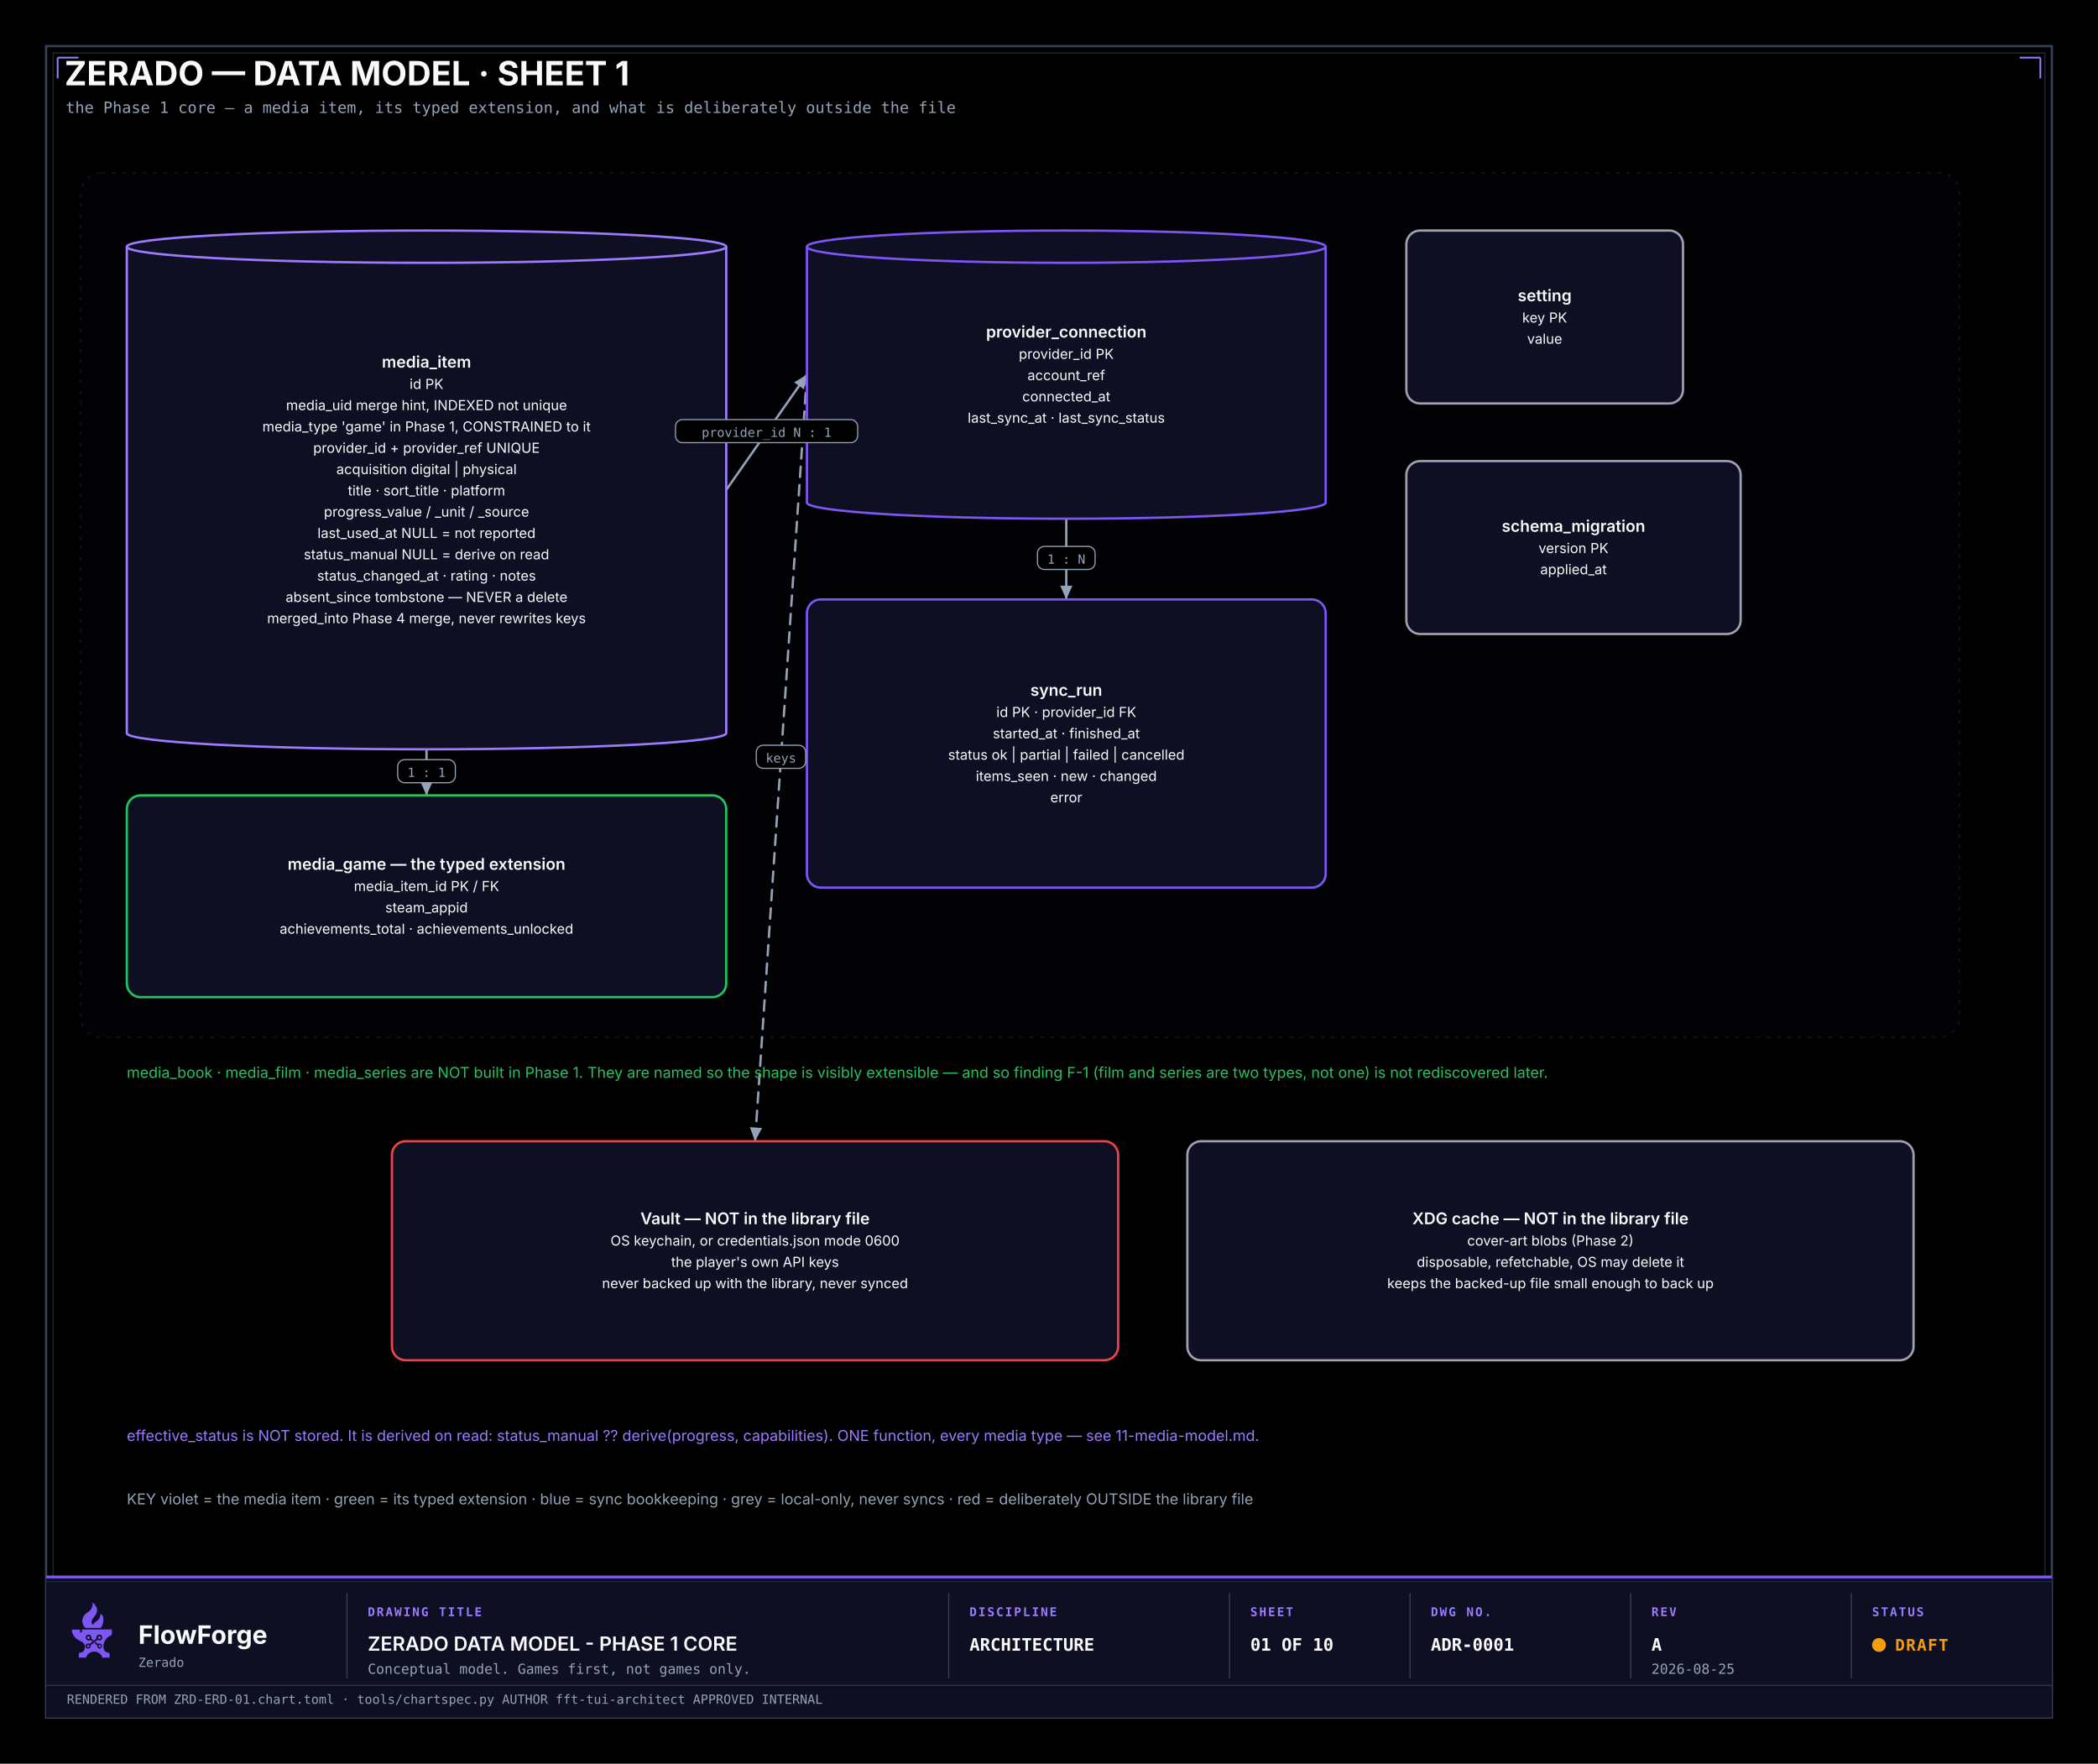
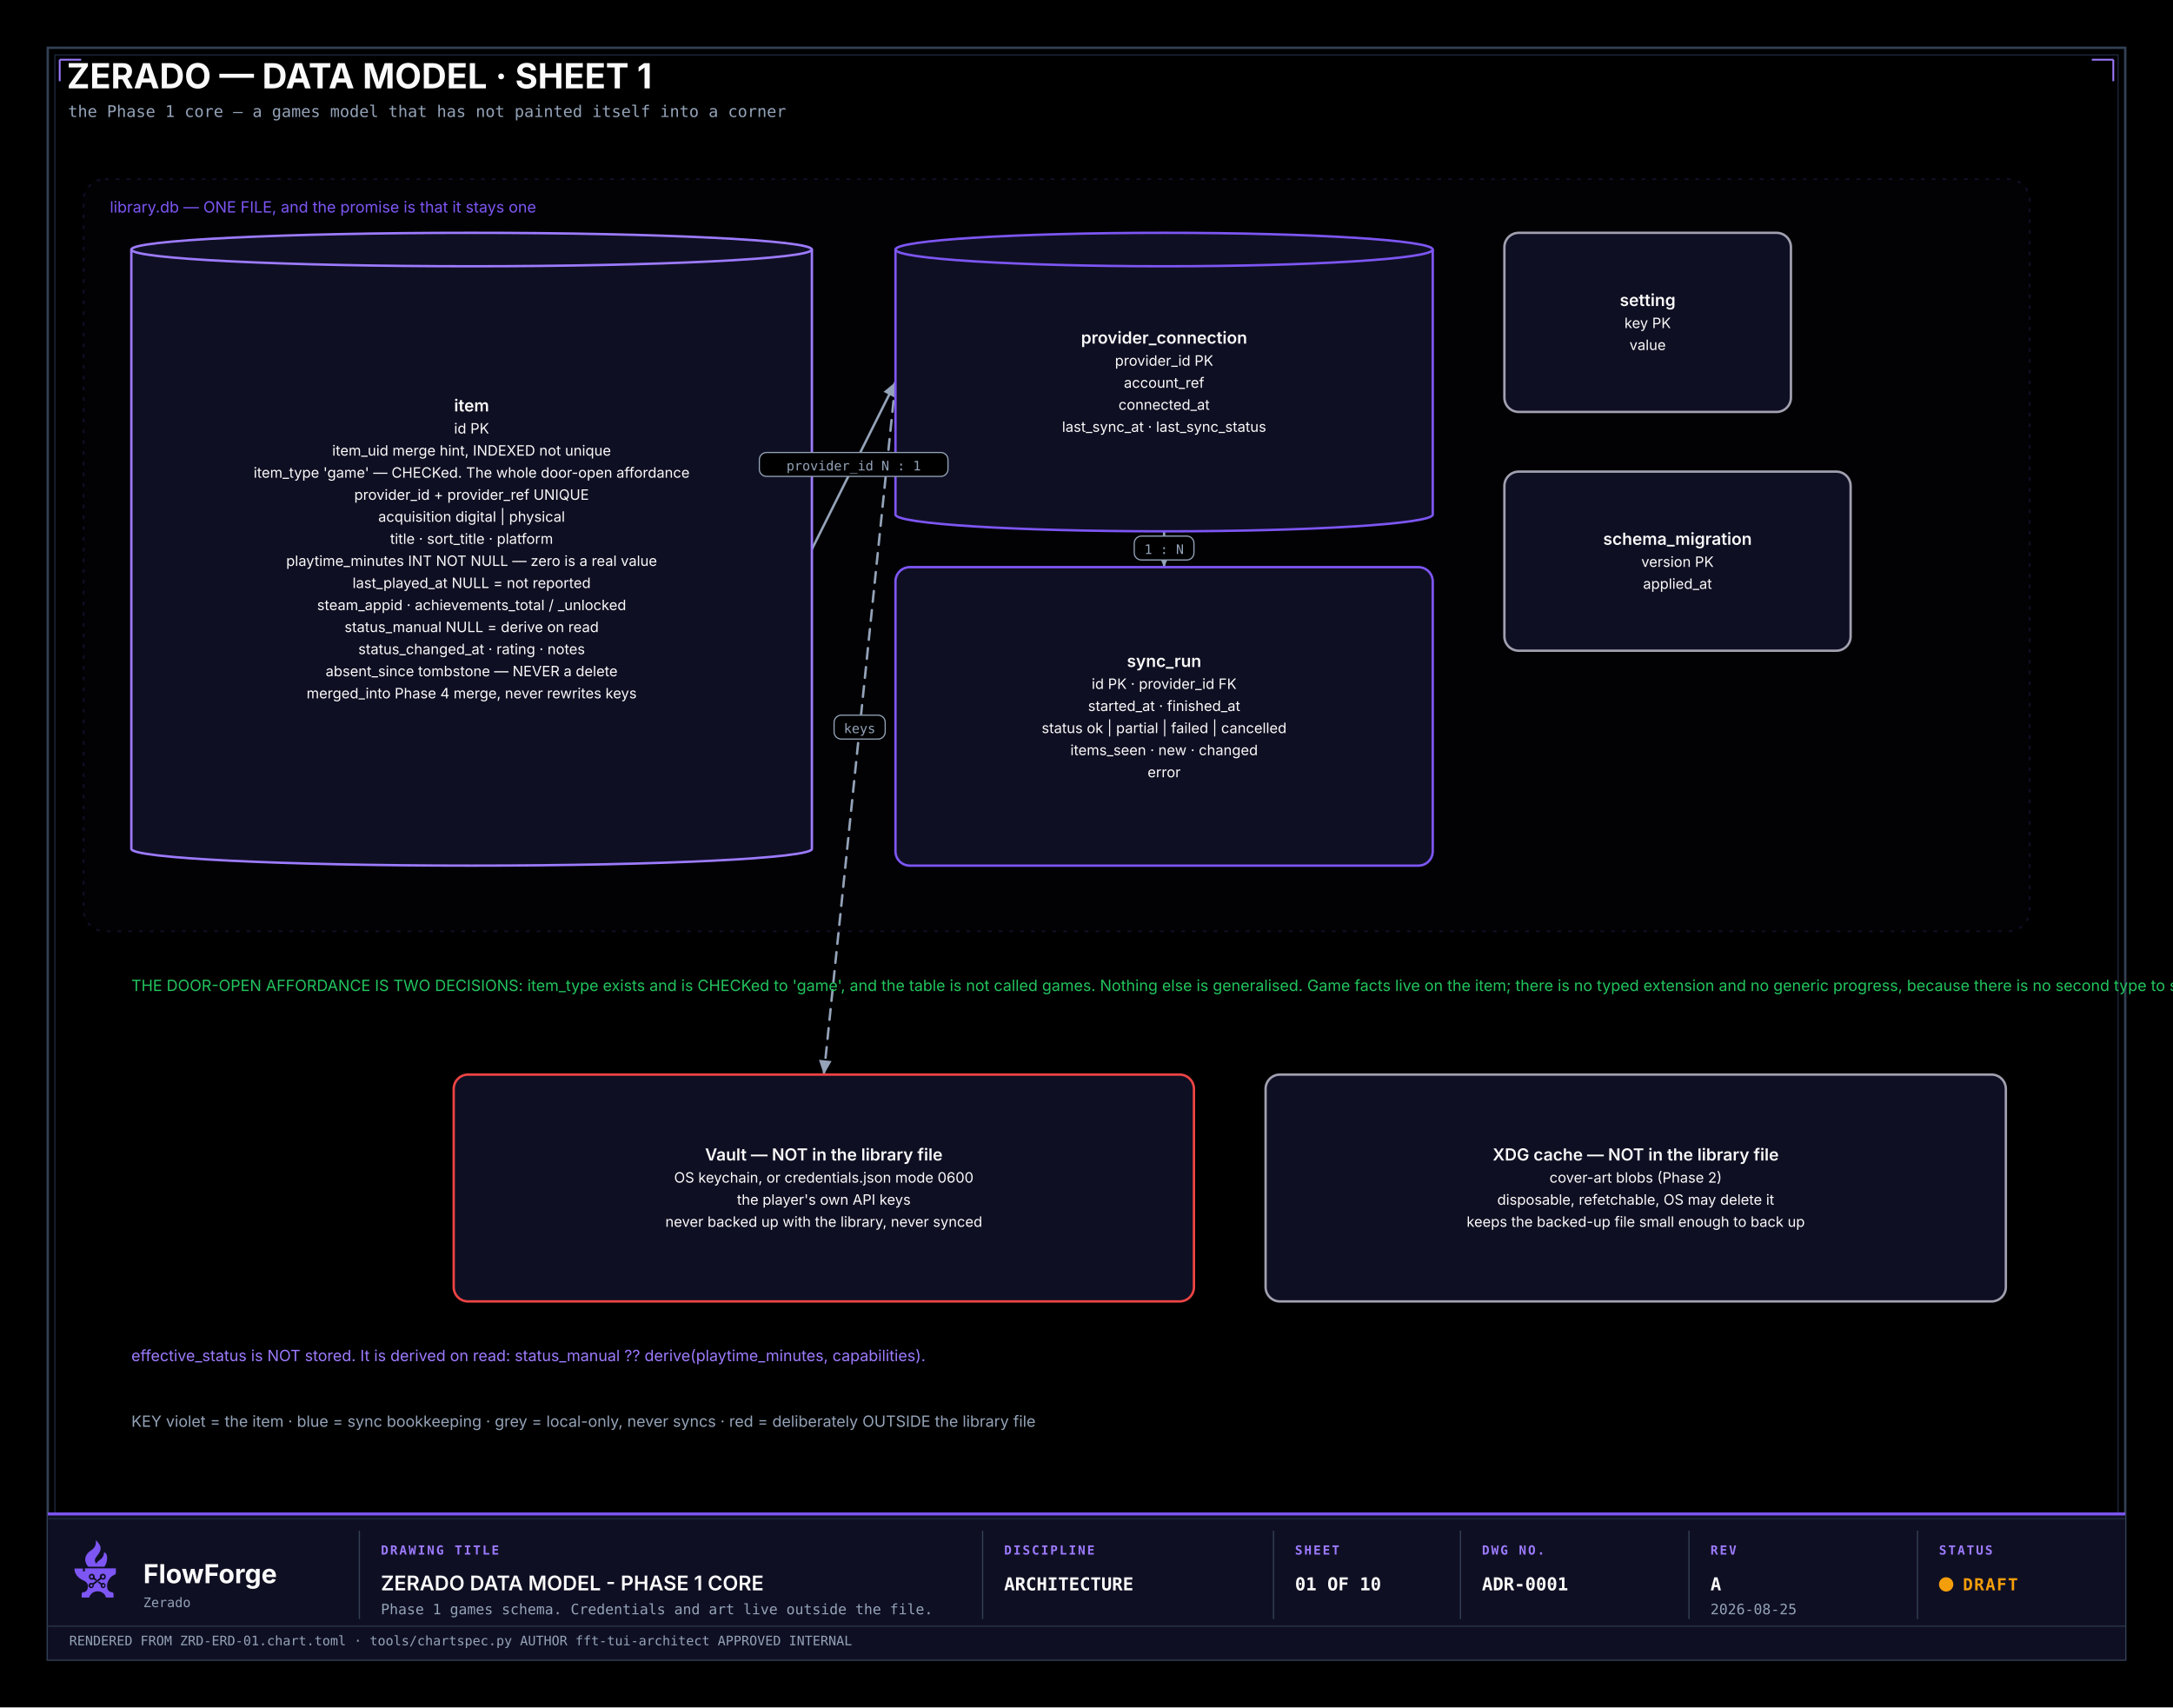
- <svg xmlns="http://www.w3.org/2000/svg" width="1820" height="1530" viewBox="0 0 1820 1530" font-family="'Segoe UI', 'Helvetica Neue', Inter, Arial, sans-serif">
-   <rect x="0" y="0" width="1820" height="1530" fill="#000000" />
-   <rect x="40" y="40" width="1740" height="1450" fill="none" stroke="#334155" stroke-width="2" />
-   <rect x="46" y="46" width="1728" height="1438" fill="none" stroke="#1E293B" stroke-width="1" />
+ <svg xmlns="http://www.w3.org/2000/svg" width="1820" height="1430" viewBox="0 0 1820 1430" font-family="'Segoe UI', 'Helvetica Neue', Inter, Arial, sans-serif">
+   <rect x="0" y="0" width="1820" height="1430" fill="#000000" />
+   <rect x="40" y="40" width="1740" height="1350" fill="none" stroke="#334155" stroke-width="2" />
+   <rect x="46" y="46" width="1728" height="1338" fill="none" stroke="#1E293B" stroke-width="1" />
  <line x1="50" y1="50" x2="68" y2="50" stroke="#9D7BFF" stroke-width="1.5" />
  <line x1="50" y1="50" x2="50" y2="68" stroke="#9D7BFF" stroke-width="1.5" />
  <line x1="1770" y1="50" x2="1752" y2="50" stroke="#9D7BFF" stroke-width="1.5" />
  <line x1="1770" y1="50" x2="1770" y2="68" stroke="#9D7BFF" stroke-width="1.5" />
-   <line x1="50" y1="1480" x2="68" y2="1480" stroke="#9D7BFF" stroke-width="1.5" />
-   <line x1="50" y1="1480" x2="50" y2="1462" stroke="#9D7BFF" stroke-width="1.5" />
-   <line x1="1770" y1="1480" x2="1752" y2="1480" stroke="#9D7BFF" stroke-width="1.5" />
-   <line x1="1770" y1="1480" x2="1770" y2="1462" stroke="#9D7BFF" stroke-width="1.5" />
+   <line x1="50" y1="1380" x2="68" y2="1380" stroke="#9D7BFF" stroke-width="1.5" />
+   <line x1="50" y1="1380" x2="50" y2="1362" stroke="#9D7BFF" stroke-width="1.5" />
+   <line x1="1770" y1="1380" x2="1752" y2="1380" stroke="#9D7BFF" stroke-width="1.5" />
+   <line x1="1770" y1="1380" x2="1770" y2="1362" stroke="#9D7BFF" stroke-width="1.5" />
  <text x="56" y="74" font-family="'Segoe UI', 'Helvetica Neue', Inter, Arial, sans-serif" font-size="29" font-weight="700" fill="#FAFAFA">ZERADO — DATA MODEL  ·  SHEET 1</text>
-   <text x="57" y="98" font-family="ui-monospace, 'Cascadia Code', 'JetBrains Mono', monospace" font-size="13.5" fill="#94A3B8">the Phase 1 core — a media item, its typed extension, and what is deliberately outside the file</text>
-   <rect x="70.0" y="150.0" width="1630.0" height="750.0" rx="18" fill="#0F0F23" opacity="0.16" stroke="#7D56F4" stroke-width="1.5" stroke-dasharray="3 6" />
-   <polyline points="370.0,650.0 370.0,690.0" fill="none" stroke="#94A3B8" stroke-width="2.0" stroke-linejoin="round" stroke-linecap="round" />
-   <polygon points="370.0,690.0 364.7,678.1 375.3,678.1" fill="#94A3B8" />
-   <polyline points="630.0,425.0 700.0,325.0" fill="none" stroke="#94A3B8" stroke-width="2.0" stroke-linejoin="round" stroke-linecap="round" />
-   <polygon points="700.0,325.0 697.5,337.8 688.9,331.7" fill="#94A3B8" />
-   <polyline points="925.0,450.0 925.0,520.0" fill="none" stroke="#94A3B8" stroke-width="2.0" stroke-linejoin="round" stroke-linecap="round" />
-   <polygon points="925.0,520.0 919.7,508.1 930.3,508.1" fill="#94A3B8" />
-   <polyline points="700.0,325.0 655.0,990.0" fill="none" stroke="#94A3B8" stroke-width="2.0" stroke-dasharray="9 7" stroke-linejoin="round" stroke-linecap="round" />
-   <polygon points="655.0,990.0 650.5,977.8 661.1,978.5" fill="#94A3B8" />
-   <path d="M110.0,214.0 A260.0,14 0 0 1 630.0,214.0 L630.0,636.0 A260.0,14 0 0 1 110.0,636.0 Z" fill="#0F0F23" stroke="#9D7BFF" stroke-width="2.0" />
-   <path d="M110.0,214.0 A260.0,14 0 0 0 630.0,214.0" fill="none" stroke="#9D7BFF" stroke-width="2.0" />
-   <text x="370.0" y="318.9" font-family="'Segoe UI', 'Helvetica Neue', Inter, Arial, sans-serif" font-size="14" fill="#FAFAFA" text-anchor="middle" font-weight="600">media_item</text>
-   <text x="370.0" y="337.4" font-family="'Segoe UI', 'Helvetica Neue', Inter, Arial, sans-serif" font-size="12" fill="#FAFAFA" text-anchor="middle" font-weight="400">id                    PK</text>
-   <text x="370.0" y="355.8" font-family="'Segoe UI', 'Helvetica Neue', Inter, Arial, sans-serif" font-size="12" fill="#FAFAFA" text-anchor="middle" font-weight="400">media_uid             merge hint, INDEXED not unique</text>
-   <text x="370.0" y="374.3" font-family="'Segoe UI', 'Helvetica Neue', Inter, Arial, sans-serif" font-size="12" fill="#FAFAFA" text-anchor="middle" font-weight="400">media_type            'game' in Phase 1, CONSTRAINED to it</text>
-   <text x="370.0" y="392.8" font-family="'Segoe UI', 'Helvetica Neue', Inter, Arial, sans-serif" font-size="12" fill="#FAFAFA" text-anchor="middle" font-weight="400">provider_id + provider_ref      UNIQUE</text>
-   <text x="370.0" y="411.3" font-family="'Segoe UI', 'Helvetica Neue', Inter, Arial, sans-serif" font-size="12" fill="#FAFAFA" text-anchor="middle" font-weight="400">acquisition           digital | physical</text>
-   <text x="370.0" y="429.8" font-family="'Segoe UI', 'Helvetica Neue', Inter, Arial, sans-serif" font-size="12" fill="#FAFAFA" text-anchor="middle" font-weight="400">title · sort_title · platform</text>
-   <text x="370.0" y="448.2" font-family="'Segoe UI', 'Helvetica Neue', Inter, Arial, sans-serif" font-size="12" fill="#FAFAFA" text-anchor="middle" font-weight="400">progress_value / _unit / _source</text>
-   <text x="370.0" y="466.7" font-family="'Segoe UI', 'Helvetica Neue', Inter, Arial, sans-serif" font-size="12" fill="#FAFAFA" text-anchor="middle" font-weight="400">last_used_at          NULL = not reported</text>
-   <text x="370.0" y="485.2" font-family="'Segoe UI', 'Helvetica Neue', Inter, Arial, sans-serif" font-size="12" fill="#FAFAFA" text-anchor="middle" font-weight="400">status_manual         NULL = derive on read</text>
-   <text x="370.0" y="503.7" font-family="'Segoe UI', 'Helvetica Neue', Inter, Arial, sans-serif" font-size="12" fill="#FAFAFA" text-anchor="middle" font-weight="400">status_changed_at · rating · notes</text>
-   <text x="370.0" y="522.2" font-family="'Segoe UI', 'Helvetica Neue', Inter, Arial, sans-serif" font-size="12" fill="#FAFAFA" text-anchor="middle" font-weight="400">absent_since          tombstone — NEVER a delete</text>
-   <text x="370.0" y="540.6" font-family="'Segoe UI', 'Helvetica Neue', Inter, Arial, sans-serif" font-size="12" fill="#FAFAFA" text-anchor="middle" font-weight="400">merged_into           Phase 4 merge, never rewrites keys</text>
-   <rect x="110.0" y="690.0" width="520.0" height="175.0" rx="12" ry="12" fill="#0F0F23" stroke="#22C55E" stroke-width="2.0" />
-   <text x="370.0" y="754.5" font-family="'Segoe UI', 'Helvetica Neue', Inter, Arial, sans-serif" font-size="14" fill="#FAFAFA" text-anchor="middle" font-weight="600">media_game        — the typed extension</text>
-   <text x="370.0" y="773.0" font-family="'Segoe UI', 'Helvetica Neue', Inter, Arial, sans-serif" font-size="12" fill="#FAFAFA" text-anchor="middle" font-weight="400">media_item_id         PK / FK</text>
-   <text x="370.0" y="791.5" font-family="'Segoe UI', 'Helvetica Neue', Inter, Arial, sans-serif" font-size="12" fill="#FAFAFA" text-anchor="middle" font-weight="400">steam_appid</text>
-   <text x="370.0" y="810.0" font-family="'Segoe UI', 'Helvetica Neue', Inter, Arial, sans-serif" font-size="12" fill="#FAFAFA" text-anchor="middle" font-weight="400">achievements_total · achievements_unlocked</text>
-   <path d="M700.0,214.0 A225.0,14 0 0 1 1150.0,214.0 L1150.0,436.0 A225.0,14 0 0 1 700.0,436.0 Z" fill="#0F0F23" stroke="#7D56F4" stroke-width="2.0" />
-   <path d="M700.0,214.0 A225.0,14 0 0 0 1150.0,214.0" fill="none" stroke="#7D56F4" stroke-width="2.0" />
-   <text x="925.0" y="292.8" font-family="'Segoe UI', 'Helvetica Neue', Inter, Arial, sans-serif" font-size="14" fill="#FAFAFA" text-anchor="middle" font-weight="600">provider_connection</text>
-   <text x="925.0" y="311.3" font-family="'Segoe UI', 'Helvetica Neue', Inter, Arial, sans-serif" font-size="12" fill="#FAFAFA" text-anchor="middle" font-weight="400">provider_id           PK</text>
-   <text x="925.0" y="329.8" font-family="'Segoe UI', 'Helvetica Neue', Inter, Arial, sans-serif" font-size="12" fill="#FAFAFA" text-anchor="middle" font-weight="400">account_ref</text>
-   <text x="925.0" y="348.2" font-family="'Segoe UI', 'Helvetica Neue', Inter, Arial, sans-serif" font-size="12" fill="#FAFAFA" text-anchor="middle" font-weight="400">connected_at</text>
-   <text x="925.0" y="366.7" font-family="'Segoe UI', 'Helvetica Neue', Inter, Arial, sans-serif" font-size="12" fill="#FAFAFA" text-anchor="middle" font-weight="400">last_sync_at · last_sync_status</text>
-   <rect x="700.0" y="520.0" width="450.0" height="250.0" rx="12" ry="12" fill="#0F0F23" stroke="#7D56F4" stroke-width="2.0" />
-   <text x="925.0" y="603.6" font-family="'Segoe UI', 'Helvetica Neue', Inter, Arial, sans-serif" font-size="14" fill="#FAFAFA" text-anchor="middle" font-weight="600">sync_run</text>
-   <text x="925.0" y="622.0" font-family="'Segoe UI', 'Helvetica Neue', Inter, Arial, sans-serif" font-size="12" fill="#FAFAFA" text-anchor="middle" font-weight="400">id PK  ·  provider_id FK</text>
-   <text x="925.0" y="640.5" font-family="'Segoe UI', 'Helvetica Neue', Inter, Arial, sans-serif" font-size="12" fill="#FAFAFA" text-anchor="middle" font-weight="400">started_at · finished_at</text>
-   <text x="925.0" y="659.0" font-family="'Segoe UI', 'Helvetica Neue', Inter, Arial, sans-serif" font-size="12" fill="#FAFAFA" text-anchor="middle" font-weight="400">status  ok | partial | failed | cancelled</text>
-   <text x="925.0" y="677.5" font-family="'Segoe UI', 'Helvetica Neue', Inter, Arial, sans-serif" font-size="12" fill="#FAFAFA" text-anchor="middle" font-weight="400">items_seen · new · changed</text>
-   <text x="925.0" y="696.0" font-family="'Segoe UI', 'Helvetica Neue', Inter, Arial, sans-serif" font-size="12" fill="#FAFAFA" text-anchor="middle" font-weight="400">error</text>
-   <rect x="1220.0" y="200.0" width="240.0" height="150.0" rx="12" ry="12" fill="#0F0F23" stroke="#A0A0B0" stroke-width="2.0" />
-   <text x="1340.0" y="261.3" font-family="'Segoe UI', 'Helvetica Neue', Inter, Arial, sans-serif" font-size="14" fill="#FAFAFA" text-anchor="middle" font-weight="600">setting</text>
-   <text x="1340.0" y="279.8" font-family="'Segoe UI', 'Helvetica Neue', Inter, Arial, sans-serif" font-size="12" fill="#FAFAFA" text-anchor="middle" font-weight="400">key  PK</text>
-   <text x="1340.0" y="298.2" font-family="'Segoe UI', 'Helvetica Neue', Inter, Arial, sans-serif" font-size="12" fill="#FAFAFA" text-anchor="middle" font-weight="400">value</text>
-   <rect x="1220.0" y="400.0" width="290.0" height="150.0" rx="12" ry="12" fill="#0F0F23" stroke="#A0A0B0" stroke-width="2.0" />
-   <text x="1365.0" y="461.3" font-family="'Segoe UI', 'Helvetica Neue', Inter, Arial, sans-serif" font-size="14" fill="#FAFAFA" text-anchor="middle" font-weight="600">schema_migration</text>
-   <text x="1365.0" y="479.8" font-family="'Segoe UI', 'Helvetica Neue', Inter, Arial, sans-serif" font-size="12" fill="#FAFAFA" text-anchor="middle" font-weight="400">version  PK</text>
-   <text x="1365.0" y="498.2" font-family="'Segoe UI', 'Helvetica Neue', Inter, Arial, sans-serif" font-size="12" fill="#FAFAFA" text-anchor="middle" font-weight="400">applied_at</text>
-   <rect x="340.0" y="990.0" width="630.0" height="190.0" rx="12" ry="12" fill="#0F0F23" stroke="#EF4444" stroke-width="2.0" />
-   <text x="655.0" y="1062.0" font-family="'Segoe UI', 'Helvetica Neue', Inter, Arial, sans-serif" font-size="14" fill="#FAFAFA" text-anchor="middle" font-weight="600">Vault   —   NOT in the library file</text>
-   <text x="655.0" y="1080.5" font-family="'Segoe UI', 'Helvetica Neue', Inter, Arial, sans-serif" font-size="12" fill="#FAFAFA" text-anchor="middle" font-weight="400">OS keychain, or credentials.json mode 0600</text>
-   <text x="655.0" y="1099.0" font-family="'Segoe UI', 'Helvetica Neue', Inter, Arial, sans-serif" font-size="12" fill="#FAFAFA" text-anchor="middle" font-weight="400">the player's own API keys</text>
-   <text x="655.0" y="1117.5" font-family="'Segoe UI', 'Helvetica Neue', Inter, Arial, sans-serif" font-size="12" fill="#FAFAFA" text-anchor="middle" font-weight="400">never backed up with the library, never synced</text>
-   <rect x="1030.0" y="990.0" width="630.0" height="190.0" rx="12" ry="12" fill="#0F0F23" stroke="#A0A0B0" stroke-width="2.0" />
-   <text x="1345.0" y="1062.0" font-family="'Segoe UI', 'Helvetica Neue', Inter, Arial, sans-serif" font-size="14" fill="#FAFAFA" text-anchor="middle" font-weight="600">XDG cache   —   NOT in the library file</text>
-   <text x="1345.0" y="1080.5" font-family="'Segoe UI', 'Helvetica Neue', Inter, Arial, sans-serif" font-size="12" fill="#FAFAFA" text-anchor="middle" font-weight="400">cover-art blobs (Phase 2)</text>
-   <text x="1345.0" y="1099.0" font-family="'Segoe UI', 'Helvetica Neue', Inter, Arial, sans-serif" font-size="12" fill="#FAFAFA" text-anchor="middle" font-weight="400">disposable, refetchable, OS may delete it</text>
-   <text x="1345.0" y="1117.5" font-family="'Segoe UI', 'Helvetica Neue', Inter, Arial, sans-serif" font-size="12" fill="#FAFAFA" text-anchor="middle" font-weight="400">keeps the backed-up file small enough to back up</text>
-   <rect x="345.0" y="659.0" width="50.0" height="20" rx="6" fill="#000000" stroke="#94A3B8" stroke-width="1" opacity="1" />
-   <text x="370.0" y="674.0" font-family="ui-monospace, 'Cascadia Code', 'JetBrains Mono', monospace" font-size="11" fill="#94A3B8" text-anchor="middle">1 : 1</text>
-   <rect x="586.0" y="364.0" width="158.0" height="20" rx="6" fill="#000000" stroke="#94A3B8" stroke-width="1" opacity="1" />
-   <text x="665.0" y="379.0" font-family="ui-monospace, 'Cascadia Code', 'JetBrains Mono', monospace" font-size="11" fill="#94A3B8" text-anchor="middle">provider_id    N : 1</text>
-   <rect x="900.0" y="474.0" width="50.0" height="20" rx="6" fill="#000000" stroke="#94A3B8" stroke-width="1" opacity="1" />
-   <text x="925.0" y="489.0" font-family="ui-monospace, 'Cascadia Code', 'JetBrains Mono', monospace" font-size="11" fill="#94A3B8" text-anchor="middle">1 : N</text>
-   <rect x="656.1" y="646.5" width="42.8" height="20" rx="6" fill="#000000" stroke="#94A3B8" stroke-width="1" opacity="1" />
-   <text x="677.5" y="661.5" font-family="ui-monospace, 'Cascadia Code', 'JetBrains Mono', monospace" font-size="11" fill="#94A3B8" text-anchor="middle">keys</text>
-   <text x="110.0" y="935.0" font-family="'Segoe UI', 'Helvetica Neue', Inter, Arial, sans-serif" font-size="13" fill="#22C55E" text-anchor="start" font-weight="normal">media_book · media_film · media_series are NOT built in Phase 1. They are named so the shape is visibly extensible — and so finding F-1 (film and series are two types, not one) is not rediscovered later.</text>
-   <text x="110.0" y="1250.0" font-family="'Segoe UI', 'Helvetica Neue', Inter, Arial, sans-serif" font-size="13" fill="#9D7BFF" text-anchor="start" font-weight="normal">effective_status is NOT stored. It is derived on read:  status_manual ?? derive(progress, capabilities).  ONE function, every media type — see 11-media-model.md.</text>
-   <text x="110.0" y="1305.0" font-family="'Segoe UI', 'Helvetica Neue', Inter, Arial, sans-serif" font-size="13" fill="#94A3B8" text-anchor="start" font-weight="normal">KEY    violet = the media item    ·    green = its typed extension    ·    blue = sync bookkeeping    ·    grey = local-only, never syncs    ·    red = deliberately OUTSIDE the library file</text>
-   <rect x="40" y="1368" width="1740" height="122" fill="#0F0F23" />
-   <line x1="40" y1="1368" x2="1780" y2="1368" stroke="#7D56F4" stroke-width="2.5" />
-   <line x1="40" y1="1372" x2="1780" y2="1372" stroke="#1E293B" stroke-width="1" />
-   <line x1="301.0" y1="1382" x2="301.0" y2="1456" stroke="#334155" stroke-width="1" />
-   <line x1="823.0" y1="1382" x2="823.0" y2="1456" stroke="#334155" stroke-width="1" />
-   <line x1="1066.6" y1="1382" x2="1066.6" y2="1456" stroke="#334155" stroke-width="1" />
-   <line x1="1223.2" y1="1382" x2="1223.2" y2="1456" stroke="#334155" stroke-width="1" />
-   <line x1="1414.6" y1="1382" x2="1414.6" y2="1456" stroke="#334155" stroke-width="1" />
-   <line x1="1606.0" y1="1382" x2="1606.0" y2="1456" stroke="#334155" stroke-width="1" />
-   <g transform="translate(54.0,1387.0) scale(1.5)" fill="#7D56F4" stroke="none">
+   <text x="57" y="98" font-family="ui-monospace, 'Cascadia Code', 'JetBrains Mono', monospace" font-size="13.5" fill="#94A3B8">the Phase 1 core — a games model that has not painted itself into a corner</text>
+   <rect x="70.0" y="150.0" width="1630.0" height="630.0" rx="18" fill="#0F0F23" opacity="0.16" stroke="#7D56F4" stroke-width="1.5" stroke-dasharray="3 6" />
+   <polyline points="680.0,460.0 750.0,320.0" fill="none" stroke="#94A3B8" stroke-width="2.0" stroke-linejoin="round" stroke-linecap="round" />
+   <polygon points="750.0,320.0 749.4,333.0 740.0,328.2" fill="#94A3B8" />
+   <polyline points="975.0,445.0 975.0,475.0" fill="none" stroke="#94A3B8" stroke-width="2.0" stroke-linejoin="round" stroke-linecap="round" />
+   <polygon points="975.0,475.0 969.7,463.1 980.3,463.1" fill="#94A3B8" />
+   <polyline points="750.0,320.0 690.0,900.0" fill="none" stroke="#94A3B8" stroke-width="2.0" stroke-dasharray="9 7" stroke-linejoin="round" stroke-linecap="round" />
+   <polygon points="690.0,900.0 685.9,887.6 696.5,888.7" fill="#94A3B8" />
+   <path d="M110.0,209.0 A285.0,14 0 0 1 680.0,209.0 L680.0,711.0 A285.0,14 0 0 1 110.0,711.0 Z" fill="#0F0F23" stroke="#9D7BFF" stroke-width="2.0" />
+   <path d="M110.0,209.0 A285.0,14 0 0 0 680.0,209.0" fill="none" stroke="#9D7BFF" stroke-width="2.0" />
+   <text x="395.0" y="344.6" font-family="'Segoe UI', 'Helvetica Neue', Inter, Arial, sans-serif" font-size="14" fill="#FAFAFA" text-anchor="middle" font-weight="600">item</text>
+   <text x="395.0" y="363.1" font-family="'Segoe UI', 'Helvetica Neue', Inter, Arial, sans-serif" font-size="12" fill="#FAFAFA" text-anchor="middle" font-weight="400">id                  PK</text>
+   <text x="395.0" y="381.6" font-family="'Segoe UI', 'Helvetica Neue', Inter, Arial, sans-serif" font-size="12" fill="#FAFAFA" text-anchor="middle" font-weight="400">item_uid            merge hint, INDEXED not unique</text>
+   <text x="395.0" y="400.1" font-family="'Segoe UI', 'Helvetica Neue', Inter, Arial, sans-serif" font-size="12" fill="#FAFAFA" text-anchor="middle" font-weight="400">item_type           'game' — CHECKed. The whole door-open affordance</text>
+   <text x="395.0" y="418.6" font-family="'Segoe UI', 'Helvetica Neue', Inter, Arial, sans-serif" font-size="12" fill="#FAFAFA" text-anchor="middle" font-weight="400">provider_id + provider_ref     UNIQUE</text>
+   <text x="395.0" y="437.0" font-family="'Segoe UI', 'Helvetica Neue', Inter, Arial, sans-serif" font-size="12" fill="#FAFAFA" text-anchor="middle" font-weight="400">acquisition         digital | physical</text>
+   <text x="395.0" y="455.5" font-family="'Segoe UI', 'Helvetica Neue', Inter, Arial, sans-serif" font-size="12" fill="#FAFAFA" text-anchor="middle" font-weight="400">title · sort_title · platform</text>
+   <text x="395.0" y="474.0" font-family="'Segoe UI', 'Helvetica Neue', Inter, Arial, sans-serif" font-size="12" fill="#FAFAFA" text-anchor="middle" font-weight="400">playtime_minutes    INT NOT NULL — zero is a real value</text>
+   <text x="395.0" y="492.5" font-family="'Segoe UI', 'Helvetica Neue', Inter, Arial, sans-serif" font-size="12" fill="#FAFAFA" text-anchor="middle" font-weight="400">last_played_at      NULL = not reported</text>
+   <text x="395.0" y="511.0" font-family="'Segoe UI', 'Helvetica Neue', Inter, Arial, sans-serif" font-size="12" fill="#FAFAFA" text-anchor="middle" font-weight="400">steam_appid · achievements_total / _unlocked</text>
+   <text x="395.0" y="529.4" font-family="'Segoe UI', 'Helvetica Neue', Inter, Arial, sans-serif" font-size="12" fill="#FAFAFA" text-anchor="middle" font-weight="400">status_manual       NULL = derive on read</text>
+   <text x="395.0" y="547.9" font-family="'Segoe UI', 'Helvetica Neue', Inter, Arial, sans-serif" font-size="12" fill="#FAFAFA" text-anchor="middle" font-weight="400">status_changed_at · rating · notes</text>
+   <text x="395.0" y="566.4" font-family="'Segoe UI', 'Helvetica Neue', Inter, Arial, sans-serif" font-size="12" fill="#FAFAFA" text-anchor="middle" font-weight="400">absent_since        tombstone — NEVER a delete</text>
+   <text x="395.0" y="584.9" font-family="'Segoe UI', 'Helvetica Neue', Inter, Arial, sans-serif" font-size="12" fill="#FAFAFA" text-anchor="middle" font-weight="400">merged_into         Phase 4 merge, never rewrites keys</text>
+   <path d="M750.0,209.0 A225.0,14 0 0 1 1200.0,209.0 L1200.0,431.0 A225.0,14 0 0 1 750.0,431.0 Z" fill="#0F0F23" stroke="#7D56F4" stroke-width="2.0" />
+   <path d="M750.0,209.0 A225.0,14 0 0 0 1200.0,209.0" fill="none" stroke="#7D56F4" stroke-width="2.0" />
+   <text x="975.0" y="287.8" font-family="'Segoe UI', 'Helvetica Neue', Inter, Arial, sans-serif" font-size="14" fill="#FAFAFA" text-anchor="middle" font-weight="600">provider_connection</text>
+   <text x="975.0" y="306.3" font-family="'Segoe UI', 'Helvetica Neue', Inter, Arial, sans-serif" font-size="12" fill="#FAFAFA" text-anchor="middle" font-weight="400">provider_id           PK</text>
+   <text x="975.0" y="324.8" font-family="'Segoe UI', 'Helvetica Neue', Inter, Arial, sans-serif" font-size="12" fill="#FAFAFA" text-anchor="middle" font-weight="400">account_ref</text>
+   <text x="975.0" y="343.2" font-family="'Segoe UI', 'Helvetica Neue', Inter, Arial, sans-serif" font-size="12" fill="#FAFAFA" text-anchor="middle" font-weight="400">connected_at</text>
+   <text x="975.0" y="361.7" font-family="'Segoe UI', 'Helvetica Neue', Inter, Arial, sans-serif" font-size="12" fill="#FAFAFA" text-anchor="middle" font-weight="400">last_sync_at · last_sync_status</text>
+   <rect x="750.0" y="475.0" width="450.0" height="250.0" rx="12" ry="12" fill="#0F0F23" stroke="#7D56F4" stroke-width="2.0" />
+   <text x="975.0" y="558.6" font-family="'Segoe UI', 'Helvetica Neue', Inter, Arial, sans-serif" font-size="14" fill="#FAFAFA" text-anchor="middle" font-weight="600">sync_run</text>
+   <text x="975.0" y="577.0" font-family="'Segoe UI', 'Helvetica Neue', Inter, Arial, sans-serif" font-size="12" fill="#FAFAFA" text-anchor="middle" font-weight="400">id PK  ·  provider_id FK</text>
+   <text x="975.0" y="595.5" font-family="'Segoe UI', 'Helvetica Neue', Inter, Arial, sans-serif" font-size="12" fill="#FAFAFA" text-anchor="middle" font-weight="400">started_at · finished_at</text>
+   <text x="975.0" y="614.0" font-family="'Segoe UI', 'Helvetica Neue', Inter, Arial, sans-serif" font-size="12" fill="#FAFAFA" text-anchor="middle" font-weight="400">status  ok | partial | failed | cancelled</text>
+   <text x="975.0" y="632.5" font-family="'Segoe UI', 'Helvetica Neue', Inter, Arial, sans-serif" font-size="12" fill="#FAFAFA" text-anchor="middle" font-weight="400">items_seen · new · changed</text>
+   <text x="975.0" y="651.0" font-family="'Segoe UI', 'Helvetica Neue', Inter, Arial, sans-serif" font-size="12" fill="#FAFAFA" text-anchor="middle" font-weight="400">error</text>
+   <rect x="1260.0" y="195.0" width="240.0" height="150.0" rx="12" ry="12" fill="#0F0F23" stroke="#A0A0B0" stroke-width="2.0" />
+   <text x="1380.0" y="256.3" font-family="'Segoe UI', 'Helvetica Neue', Inter, Arial, sans-serif" font-size="14" fill="#FAFAFA" text-anchor="middle" font-weight="600">setting</text>
+   <text x="1380.0" y="274.8" font-family="'Segoe UI', 'Helvetica Neue', Inter, Arial, sans-serif" font-size="12" fill="#FAFAFA" text-anchor="middle" font-weight="400">key  PK</text>
+   <text x="1380.0" y="293.2" font-family="'Segoe UI', 'Helvetica Neue', Inter, Arial, sans-serif" font-size="12" fill="#FAFAFA" text-anchor="middle" font-weight="400">value</text>
+   <rect x="1260.0" y="395.0" width="290.0" height="150.0" rx="12" ry="12" fill="#0F0F23" stroke="#A0A0B0" stroke-width="2.0" />
+   <text x="1405.0" y="456.3" font-family="'Segoe UI', 'Helvetica Neue', Inter, Arial, sans-serif" font-size="14" fill="#FAFAFA" text-anchor="middle" font-weight="600">schema_migration</text>
+   <text x="1405.0" y="474.8" font-family="'Segoe UI', 'Helvetica Neue', Inter, Arial, sans-serif" font-size="12" fill="#FAFAFA" text-anchor="middle" font-weight="400">version  PK</text>
+   <text x="1405.0" y="493.2" font-family="'Segoe UI', 'Helvetica Neue', Inter, Arial, sans-serif" font-size="12" fill="#FAFAFA" text-anchor="middle" font-weight="400">applied_at</text>
+   <rect x="380.0" y="900.0" width="620.0" height="190.0" rx="12" ry="12" fill="#0F0F23" stroke="#EF4444" stroke-width="2.0" />
+   <text x="690.0" y="972.0" font-family="'Segoe UI', 'Helvetica Neue', Inter, Arial, sans-serif" font-size="14" fill="#FAFAFA" text-anchor="middle" font-weight="600">Vault   —   NOT in the library file</text>
+   <text x="690.0" y="990.5" font-family="'Segoe UI', 'Helvetica Neue', Inter, Arial, sans-serif" font-size="12" fill="#FAFAFA" text-anchor="middle" font-weight="400">OS keychain, or credentials.json mode 0600</text>
+   <text x="690.0" y="1009.0" font-family="'Segoe UI', 'Helvetica Neue', Inter, Arial, sans-serif" font-size="12" fill="#FAFAFA" text-anchor="middle" font-weight="400">the player's own API keys</text>
+   <text x="690.0" y="1027.5" font-family="'Segoe UI', 'Helvetica Neue', Inter, Arial, sans-serif" font-size="12" fill="#FAFAFA" text-anchor="middle" font-weight="400">never backed up with the library, never synced</text>
+   <rect x="1060.0" y="900.0" width="620.0" height="190.0" rx="12" ry="12" fill="#0F0F23" stroke="#A0A0B0" stroke-width="2.0" />
+   <text x="1370.0" y="972.0" font-family="'Segoe UI', 'Helvetica Neue', Inter, Arial, sans-serif" font-size="14" fill="#FAFAFA" text-anchor="middle" font-weight="600">XDG cache   —   NOT in the library file</text>
+   <text x="1370.0" y="990.5" font-family="'Segoe UI', 'Helvetica Neue', Inter, Arial, sans-serif" font-size="12" fill="#FAFAFA" text-anchor="middle" font-weight="400">cover-art blobs (Phase 2)</text>
+   <text x="1370.0" y="1009.0" font-family="'Segoe UI', 'Helvetica Neue', Inter, Arial, sans-serif" font-size="12" fill="#FAFAFA" text-anchor="middle" font-weight="400">disposable, refetchable, OS may delete it</text>
+   <text x="1370.0" y="1027.5" font-family="'Segoe UI', 'Helvetica Neue', Inter, Arial, sans-serif" font-size="12" fill="#FAFAFA" text-anchor="middle" font-weight="400">keeps the backed-up file small enough to back up</text>
+   <rect x="636.0" y="379.0" width="158.0" height="20" rx="6" fill="#000000" stroke="#94A3B8" stroke-width="1" opacity="1" />
+   <text x="715.0" y="394.0" font-family="ui-monospace, 'Cascadia Code', 'JetBrains Mono', monospace" font-size="11" fill="#94A3B8" text-anchor="middle">provider_id    N : 1</text>
+   <rect x="950.0" y="449.0" width="50.0" height="20" rx="6" fill="#000000" stroke="#94A3B8" stroke-width="1" opacity="1" />
+   <text x="975.0" y="464.0" font-family="ui-monospace, 'Cascadia Code', 'JetBrains Mono', monospace" font-size="11" fill="#94A3B8" text-anchor="middle">1 : N</text>
+   <rect x="698.6" y="599.0" width="42.8" height="20" rx="6" fill="#000000" stroke="#94A3B8" stroke-width="1" opacity="1" />
+   <text x="720.0" y="614.0" font-family="ui-monospace, 'Cascadia Code', 'JetBrains Mono', monospace" font-size="11" fill="#94A3B8" text-anchor="middle">keys</text>
+   <text x="110.0" y="830.0" font-family="'Segoe UI', 'Helvetica Neue', Inter, Arial, sans-serif" font-size="13" fill="#22C55E" text-anchor="start" font-weight="normal">THE DOOR-OPEN AFFORDANCE IS TWO DECISIONS: item_type exists and is CHECKed to 'game', and the table is not called games. Nothing else is generalised. Game facts live on the item; there is no typed extension and no generic progress, because there is no second type to separate them from.</text>
+   <text x="110.0" y="1140.0" font-family="'Segoe UI', 'Helvetica Neue', Inter, Arial, sans-serif" font-size="13" fill="#9D7BFF" text-anchor="start" font-weight="normal">effective_status is NOT stored. It is derived on read:  status_manual ?? derive(playtime_minutes, capabilities).</text>
+   <text x="110.0" y="1195.0" font-family="'Segoe UI', 'Helvetica Neue', Inter, Arial, sans-serif" font-size="13" fill="#94A3B8" text-anchor="start" font-weight="normal">KEY    violet = the item    ·    blue = sync bookkeeping    ·    grey = local-only, never syncs    ·    red = deliberately OUTSIDE the library file</text>
+   <text x="92.0" y="178.0" font-family="'Segoe UI', 'Helvetica Neue', Inter, Arial, sans-serif" font-size="13" fill="#7D56F4" text-anchor="start" font-weight="normal">library.db  —  ONE FILE, and the promise is that it stays one</text>
+   <rect x="40" y="1268" width="1740" height="122" fill="#0F0F23" />
+   <line x1="40" y1="1268" x2="1780" y2="1268" stroke="#7D56F4" stroke-width="2.5" />
+   <line x1="40" y1="1272" x2="1780" y2="1272" stroke="#1E293B" stroke-width="1" />
+   <line x1="301.0" y1="1282" x2="301.0" y2="1356" stroke="#334155" stroke-width="1" />
+   <line x1="823.0" y1="1282" x2="823.0" y2="1356" stroke="#334155" stroke-width="1" />
+   <line x1="1066.6" y1="1282" x2="1066.6" y2="1356" stroke="#334155" stroke-width="1" />
+   <line x1="1223.2" y1="1282" x2="1223.2" y2="1356" stroke="#334155" stroke-width="1" />
+   <line x1="1414.6" y1="1282" x2="1414.6" y2="1356" stroke="#334155" stroke-width="1" />
+   <line x1="1606.0" y1="1282" x2="1606.0" y2="1356" stroke="#334155" stroke-width="1" />
+   <g transform="translate(54.0,1287.0) scale(1.5)" fill="#7D56F4" stroke="none">
    <path d="M14.5,22.4c0-.4.3-.7.7-.7s.7.3.7.7-.3.7-.7.7-.7-.3-.7-.7Z" />
    <path d="M15,26.7c-.3,0-.6.3-.6.6s.3.6.6.6.6-.3.6-.6-.3-.6-.6-.6ZM21.5,21.7c-.4,0-.7.3-.7.7s.3.7.7.7.7-.3.7-.7-.3-.7-.7-.7ZM21.5,21.7c-.4,0-.7.3-.7.7s.3.7.7.7.7-.3.7-.7-.3-.7-.7-.7ZM15,26.7c-.3,0-.6.3-.6.6s.3.6.6.6.6-.3.6-.6-.3-.6-.6-.6ZM11.4,17.8v1.6h-1.1v-1.6h-4.7s-.5,4.4,5.3,6.8c0,0,2.2.9,2.2,3h0c0,.2,0,3.4-2.5,3.4-.6,0-1,.5-1,1v2h4.2c0-.1,0-.3.1-.4.5-1.1,1.3-2.1,2.4-2.6.6-.3,1.4-.5,2.2-.5s1.5.2,2.2.5c.8.4,1.5,1,2,1.8.2.4.4.8.5,1.2h4.2v-2c0-.6-.5-1-1-1,0,0-2.4,0-2.6-3.1,0-.5,0-.7,0-1,.2-1.9,1.3-3.8,2.8-4.9,0,0,.2-.1.3-.2.3-.2.7-.3,1-.5.4-.1.8-.6.8-1.1v-2.5H11.4ZM15.2,20.7c.9,0,1.7.7,1.7,1.7s0,.4-.1.6l1.3,1-.7.6-1.1-.8c-.3.2-.6.3-1,.3-.9,0-1.7-.7-1.7-1.7s.7-1.7,1.7-1.7ZM21.7,28.8c-.8,0-1.5-.7-1.5-1.5s0-.3,0-.5l-1.6-1.2.7-.6,1.4,1.1c.2-.2.5-.3.8-.3.8,0,1.5.7,1.5,1.5s-.7,1.5-1.5,1.5ZM21.5,24c-.4,0-.7-.1-1-.3l-4.1,3.1c0,.2,0,.3,0,.5,0,.8-.7,1.5-1.5,1.5s-1.5-.7-1.5-1.5.7-1.5,1.5-1.5.6,0,.8.3l4.1-3.1c0-.2-.1-.4-.1-.6,0-.9.7-1.7,1.7-1.7s1.7.7,1.7,1.7-.7,1.7-1.7,1.7ZM21.7,26.7c-.3,0-.6.3-.6.6s.3.6.6.6.6-.3.6-.6-.3-.6-.6-.6ZM21.5,21.7c-.4,0-.7.3-.7.7s.3.7.7.7.7-.3.7-.7-.3-.7-.7-.7ZM15,26.7c-.3,0-.6.3-.6.6s.3.6.6.6.6-.3.6-.6-.3-.6-.6-.6Z" />
    <path d="M17.4,1.9s1.1,3.5-2.6,5.8c-3.7,2.3-3.2,5.5-3.2,5.5,0,0,.3,2.5,1.8,3.6h8.8s1.5-1.4,1.6-4.7-1.7-3.3-1.7-3.3c0,0,0,2.6-2.1,4s-2.2,2.3-2.2,2.3c0,0-1.8-1.6-.1-3.7s3.4-4.4,1.9-6.9-2.3-2.4-2.3-2.4Z" />
    <path d="M15.6,27.3c0,.3-.3.6-.6.6s-.6-.3-.6-.6.3-.6.6-.6.6.3.6.6Z" />
    <path d="M22.2,22.4c0,.4-.3.7-.7.7s-.7-.3-.7-.7.3-.7.7-.7.7.3.7.7Z" />
    <path d="M22.3,27.3c0,.3-.3.6-.6.6s-.6-.3-.6-.6.3-.6.6-.6.6.3.6.6Z" />
    <path d="M15.9,22.4c0,.4-.3.7-.7.7s-.7-.3-.7-.7.3-.7.7-.7.7.3.7.7Z" />
  </g>
-   <text x="120.0" y="1426" font-family="'Segoe UI', 'Helvetica Neue', Inter, Arial, sans-serif" font-size="22" font-weight="700" fill="#FAFAFA">FlowForge</text>
-   <text x="120.0" y="1446" font-family="ui-monospace, 'Cascadia Code', 'JetBrains Mono', monospace" font-size="11" fill="#94A3B8">Zerado</text>
-   <text x="319.0" y="1402" font-family="ui-monospace, 'Cascadia Code', 'JetBrains Mono', monospace" font-size="10.5" font-weight="700" letter-spacing="1.4" fill="#9D7BFF">DRAWING TITLE</text>
-   <text x="319.0" y="1432" font-family="'Segoe UI', 'Helvetica Neue', Inter, Arial, sans-serif" font-size="17" font-weight="600" fill="#FAFAFA">ZERADO DATA MODEL - PHASE 1 CORE</text>
-   <text x="319.0" y="1452" font-family="ui-monospace, 'Cascadia Code', 'JetBrains Mono', monospace" font-size="12" fill="#94A3B8">Conceptual model. Games first, not games only.</text>
-   <text x="841.0" y="1402" font-family="ui-monospace, 'Cascadia Code', 'JetBrains Mono', monospace" font-size="10.5" font-weight="700" letter-spacing="1.4" fill="#9D7BFF">DISCIPLINE</text>
-   <text x="841.0" y="1432" font-family="ui-monospace, 'Cascadia Code', 'JetBrains Mono', monospace" font-size="15" font-weight="600" fill="#FAFAFA">ARCHITECTURE</text>
-   <text x="1084.6" y="1402" font-family="ui-monospace, 'Cascadia Code', 'JetBrains Mono', monospace" font-size="10.5" font-weight="700" letter-spacing="1.4" fill="#9D7BFF">SHEET</text>
-   <text x="1084.6" y="1432" font-family="ui-monospace, 'Cascadia Code', 'JetBrains Mono', monospace" font-size="15" font-weight="600" fill="#FAFAFA">01 OF 10</text>
-   <text x="1241.2" y="1402" font-family="ui-monospace, 'Cascadia Code', 'JetBrains Mono', monospace" font-size="10.5" font-weight="700" letter-spacing="1.4" fill="#9D7BFF">DWG NO.</text>
-   <text x="1241.2" y="1432" font-family="ui-monospace, 'Cascadia Code', 'JetBrains Mono', monospace" font-size="15" font-weight="600" fill="#FAFAFA">ADR-0001</text>
-   <text x="1432.6" y="1402" font-family="ui-monospace, 'Cascadia Code', 'JetBrains Mono', monospace" font-size="10.5" font-weight="700" letter-spacing="1.4" fill="#9D7BFF">REV</text>
-   <text x="1432.6" y="1432" font-family="ui-monospace, 'Cascadia Code', 'JetBrains Mono', monospace" font-size="15" font-weight="600" fill="#FAFAFA">A</text>
-   <text x="1432.6" y="1452" font-family="ui-monospace, 'Cascadia Code', 'JetBrains Mono', monospace" font-size="12" fill="#94A3B8">2026-08-25</text>
-   <text x="1624.0" y="1402" font-family="ui-monospace, 'Cascadia Code', 'JetBrains Mono', monospace" font-size="10.5" font-weight="700" letter-spacing="1.4" fill="#9D7BFF">STATUS</text>
-   <circle cx="1630.0" cy="1427" r="6" fill="#F59E0B" />
-   <text x="1644.0" y="1432" font-family="ui-monospace, 'Cascadia Code', 'JetBrains Mono', monospace" font-size="14" font-weight="600" letter-spacing="1" fill="#F59E0B">DRAFT</text>
-   <line x1="40" y1="1462" x2="1780" y2="1462" stroke="#334155" stroke-width="0.75" />
-   <text x="58.0" y="1478" font-family="ui-monospace, 'Cascadia Code', 'JetBrains Mono', monospace" font-size="11" fill="#94A3B8">RENDERED FROM  ZRD-ERD-01.chart.toml · tools/chartspec.py      AUTHOR fft-tui-architect      APPROVED       INTERNAL</text>
+   <text x="120.0" y="1326" font-family="'Segoe UI', 'Helvetica Neue', Inter, Arial, sans-serif" font-size="22" font-weight="700" fill="#FAFAFA">FlowForge</text>
+   <text x="120.0" y="1346" font-family="ui-monospace, 'Cascadia Code', 'JetBrains Mono', monospace" font-size="11" fill="#94A3B8">Zerado</text>
+   <text x="319.0" y="1302" font-family="ui-monospace, 'Cascadia Code', 'JetBrains Mono', monospace" font-size="10.5" font-weight="700" letter-spacing="1.4" fill="#9D7BFF">DRAWING TITLE</text>
+   <text x="319.0" y="1332" font-family="'Segoe UI', 'Helvetica Neue', Inter, Arial, sans-serif" font-size="17" font-weight="600" fill="#FAFAFA">ZERADO DATA MODEL - PHASE 1 CORE</text>
+   <text x="319.0" y="1352" font-family="ui-monospace, 'Cascadia Code', 'JetBrains Mono', monospace" font-size="12" fill="#94A3B8">Phase 1 games schema. Credentials and art live outside the file.</text>
+   <text x="841.0" y="1302" font-family="ui-monospace, 'Cascadia Code', 'JetBrains Mono', monospace" font-size="10.5" font-weight="700" letter-spacing="1.4" fill="#9D7BFF">DISCIPLINE</text>
+   <text x="841.0" y="1332" font-family="ui-monospace, 'Cascadia Code', 'JetBrains Mono', monospace" font-size="15" font-weight="600" fill="#FAFAFA">ARCHITECTURE</text>
+   <text x="1084.6" y="1302" font-family="ui-monospace, 'Cascadia Code', 'JetBrains Mono', monospace" font-size="10.5" font-weight="700" letter-spacing="1.4" fill="#9D7BFF">SHEET</text>
+   <text x="1084.6" y="1332" font-family="ui-monospace, 'Cascadia Code', 'JetBrains Mono', monospace" font-size="15" font-weight="600" fill="#FAFAFA">01 OF 10</text>
+   <text x="1241.2" y="1302" font-family="ui-monospace, 'Cascadia Code', 'JetBrains Mono', monospace" font-size="10.5" font-weight="700" letter-spacing="1.4" fill="#9D7BFF">DWG NO.</text>
+   <text x="1241.2" y="1332" font-family="ui-monospace, 'Cascadia Code', 'JetBrains Mono', monospace" font-size="15" font-weight="600" fill="#FAFAFA">ADR-0001</text>
+   <text x="1432.6" y="1302" font-family="ui-monospace, 'Cascadia Code', 'JetBrains Mono', monospace" font-size="10.5" font-weight="700" letter-spacing="1.4" fill="#9D7BFF">REV</text>
+   <text x="1432.6" y="1332" font-family="ui-monospace, 'Cascadia Code', 'JetBrains Mono', monospace" font-size="15" font-weight="600" fill="#FAFAFA">A</text>
+   <text x="1432.6" y="1352" font-family="ui-monospace, 'Cascadia Code', 'JetBrains Mono', monospace" font-size="12" fill="#94A3B8">2026-08-25</text>
+   <text x="1624.0" y="1302" font-family="ui-monospace, 'Cascadia Code', 'JetBrains Mono', monospace" font-size="10.5" font-weight="700" letter-spacing="1.4" fill="#9D7BFF">STATUS</text>
+   <circle cx="1630.0" cy="1327" r="6" fill="#F59E0B" />
+   <text x="1644.0" y="1332" font-family="ui-monospace, 'Cascadia Code', 'JetBrains Mono', monospace" font-size="14" font-weight="600" letter-spacing="1" fill="#F59E0B">DRAFT</text>
+   <line x1="40" y1="1362" x2="1780" y2="1362" stroke="#334155" stroke-width="0.75" />
+   <text x="58.0" y="1378" font-family="ui-monospace, 'Cascadia Code', 'JetBrains Mono', monospace" font-size="11" fill="#94A3B8">RENDERED FROM  ZRD-ERD-01.chart.toml · tools/chartspec.py      AUTHOR fft-tui-architect      APPROVED       INTERNAL</text>
</svg>
